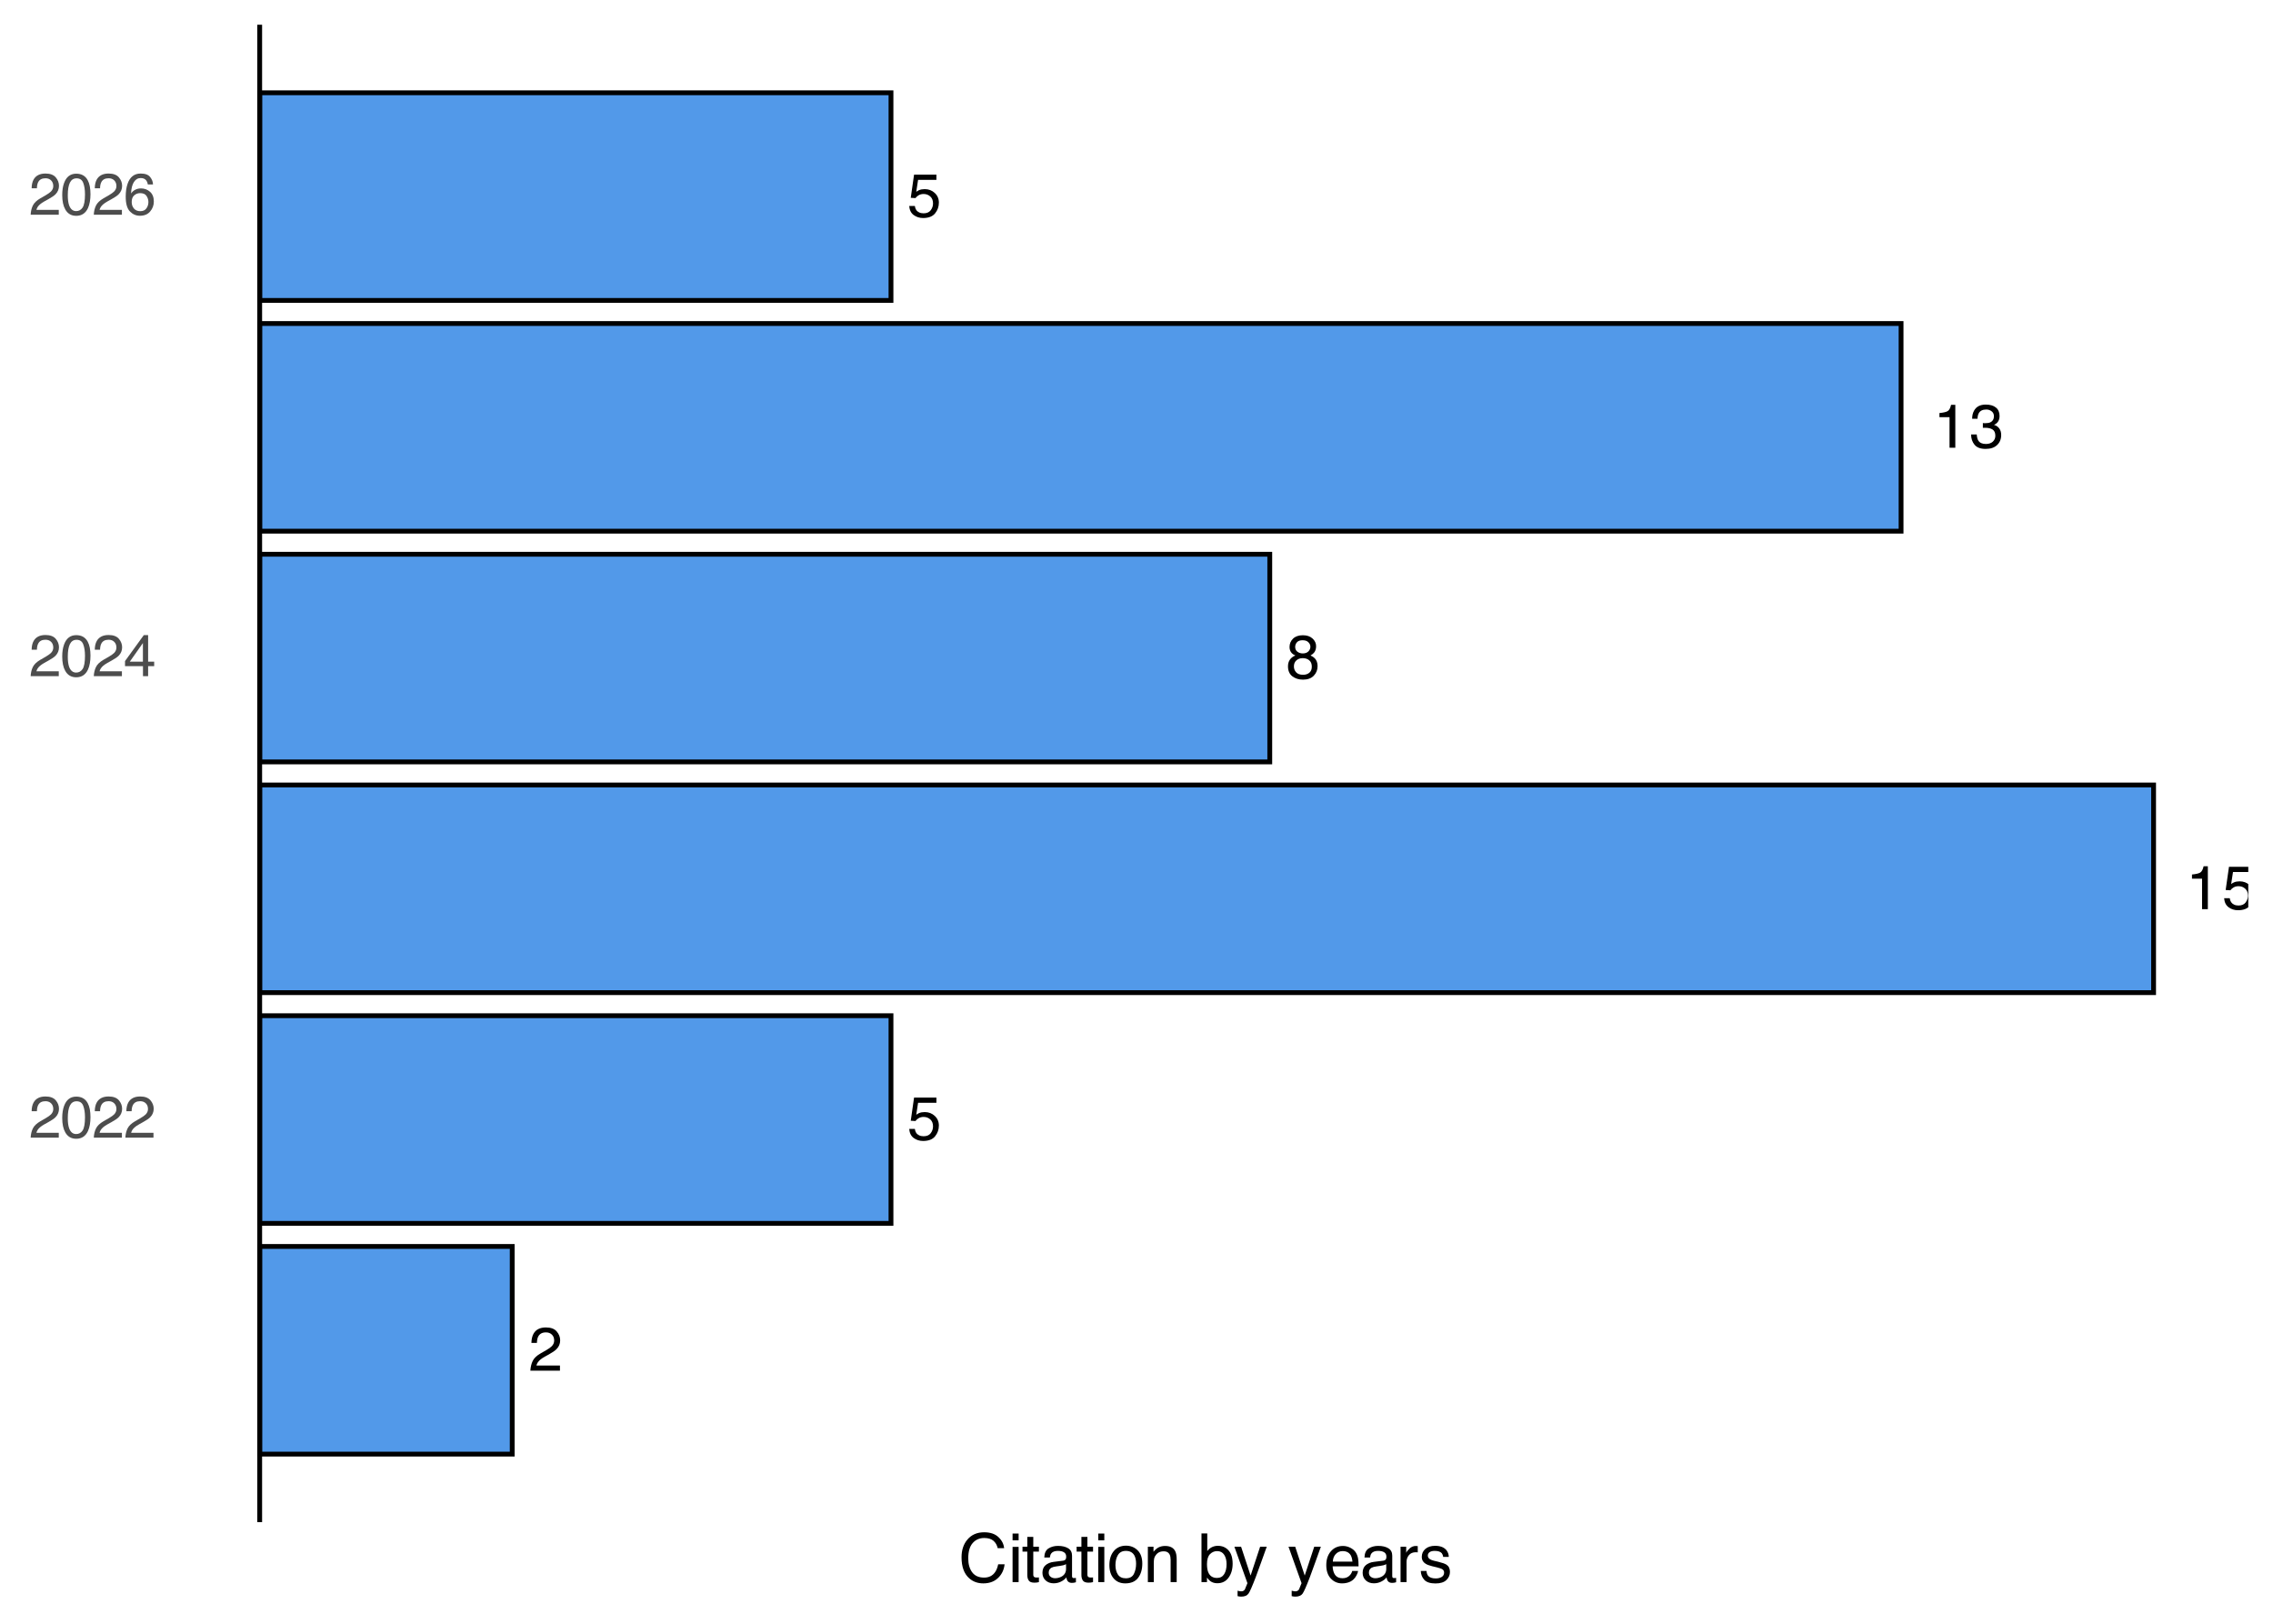
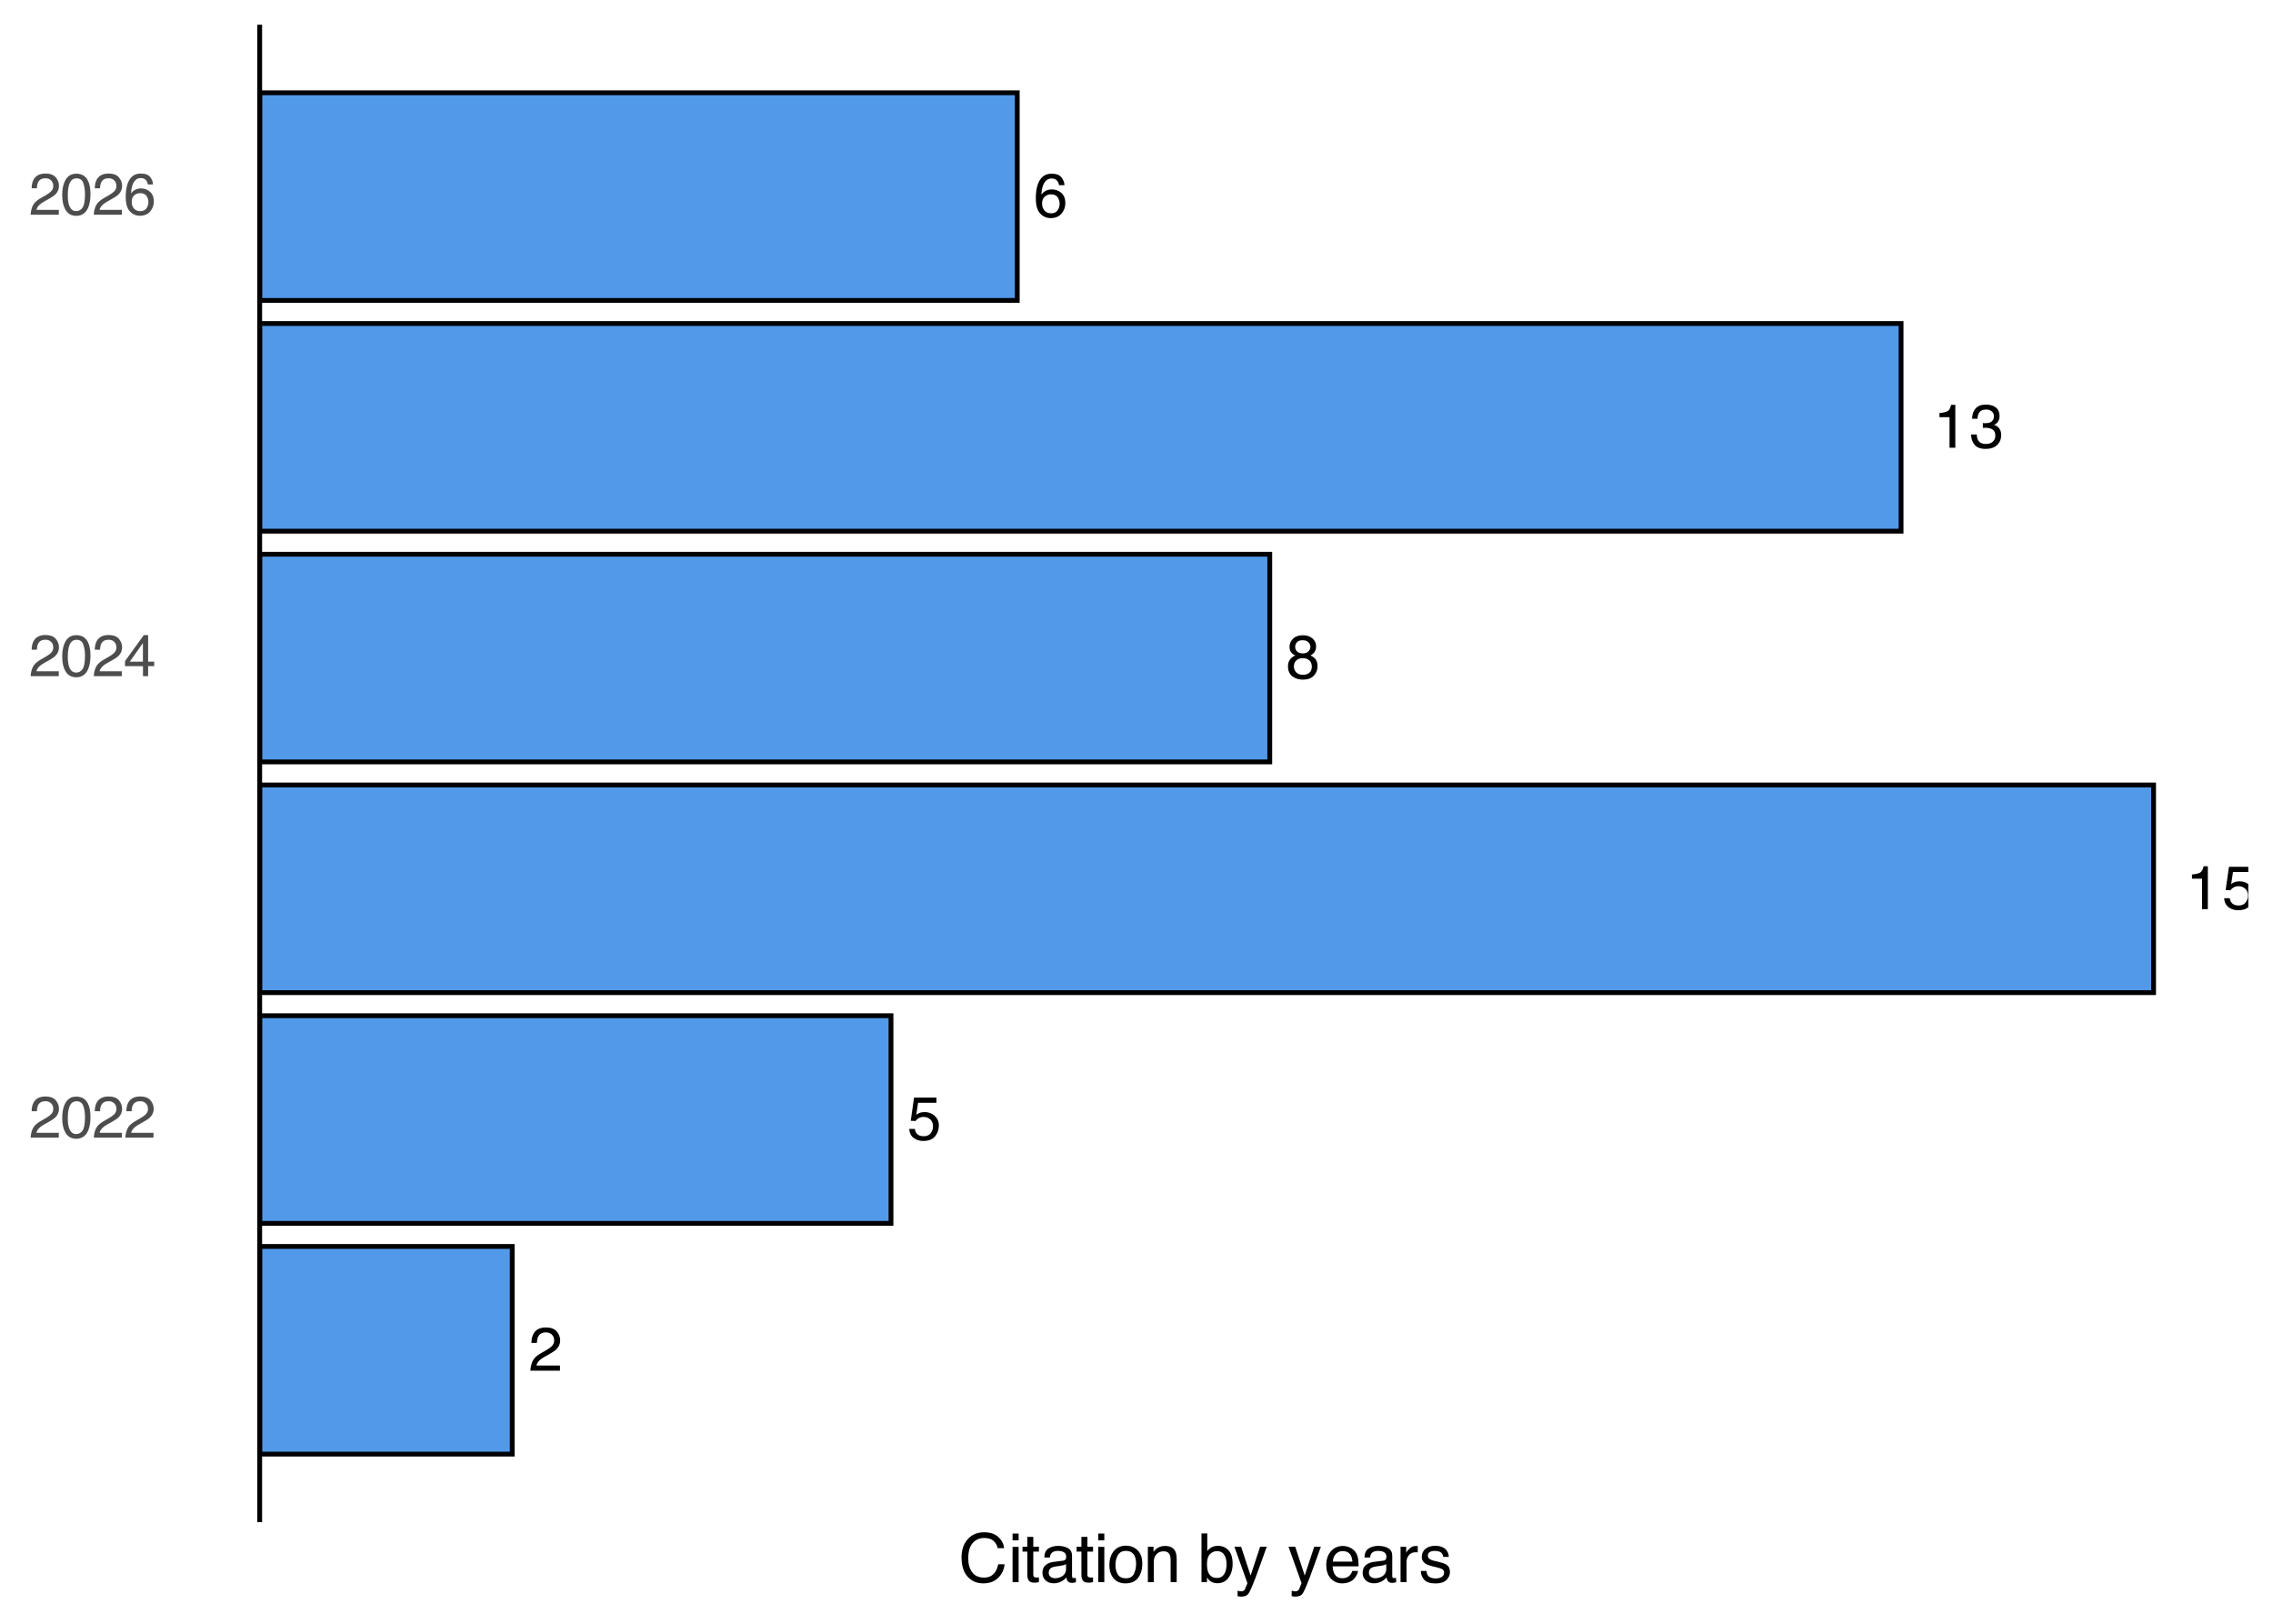
<svg xmlns="http://www.w3.org/2000/svg" xmlns:xlink="http://www.w3.org/1999/xlink" width="504" height="360" viewBox="0 0 504 360">
  <defs>
    <g>
      <g id="glyph-0-0">
        <path d="M 0.438 0 L 0.438 -9.797 L 8.219 -9.797 L 8.219 0 Z M 6.984 -1.234 L 6.984 -8.562 L 1.672 -8.562 L 1.672 -1.234 Z M 6.984 -1.234 " />
      </g>
      <g id="glyph-0-1">
        <path d="M 0.422 0 C 0.473 -0.82 0.645 -1.535 0.938 -2.141 C 1.227 -2.754 1.805 -3.312 2.672 -3.812 L 3.953 -4.547 C 4.523 -4.879 4.926 -5.164 5.156 -5.406 C 5.52 -5.77 5.703 -6.191 5.703 -6.672 C 5.703 -7.223 5.535 -7.66 5.203 -7.984 C 4.867 -8.316 4.426 -8.484 3.875 -8.484 C 3.051 -8.484 2.477 -8.172 2.156 -7.547 C 1.988 -7.211 1.895 -6.75 1.875 -6.156 L 0.656 -6.156 C 0.676 -6.988 0.832 -7.664 1.125 -8.188 C 1.645 -9.113 2.562 -9.578 3.875 -9.578 C 4.969 -9.578 5.766 -9.281 6.266 -8.688 C 6.773 -8.102 7.031 -7.445 7.031 -6.719 C 7.031 -5.957 6.758 -5.305 6.219 -4.766 C 5.906 -4.441 5.348 -4.055 4.547 -3.609 L 3.641 -3.109 C 3.203 -2.867 2.859 -2.641 2.609 -2.422 C 2.16 -2.035 1.879 -1.609 1.766 -1.141 L 6.984 -1.141 L 6.984 0 Z M 0.422 0 " />
      </g>
      <g id="glyph-0-2">
        <path d="M 1.688 -2.438 C 1.77 -1.75 2.086 -1.273 2.641 -1.016 C 2.922 -0.879 3.25 -0.812 3.625 -0.812 C 4.332 -0.812 4.859 -1.035 5.203 -1.484 C 5.547 -1.941 5.719 -2.445 5.719 -3 C 5.719 -3.664 5.516 -4.18 5.109 -4.547 C 4.703 -4.91 4.211 -5.094 3.641 -5.094 C 3.234 -5.094 2.879 -5.008 2.578 -4.844 C 2.285 -4.688 2.035 -4.469 1.828 -4.188 L 0.781 -4.25 L 1.516 -9.391 L 6.469 -9.391 L 6.469 -8.234 L 2.406 -8.234 L 2 -5.578 C 2.227 -5.742 2.441 -5.867 2.641 -5.953 C 2.992 -6.098 3.406 -6.172 3.875 -6.172 C 4.75 -6.172 5.488 -5.891 6.094 -5.328 C 6.707 -4.766 7.016 -4.051 7.016 -3.188 C 7.016 -2.281 6.734 -1.484 6.172 -0.797 C 5.617 -0.109 4.727 0.234 3.5 0.234 C 2.727 0.234 2.039 0.012 1.438 -0.422 C 0.844 -0.859 0.508 -1.531 0.438 -2.438 Z M 1.688 -2.438 " />
      </g>
      <g id="glyph-0-3">
        <path d="M 1.312 -6.766 L 1.312 -7.688 C 2.176 -7.77 2.781 -7.91 3.125 -8.109 C 3.469 -8.305 3.723 -8.773 3.891 -9.516 L 4.828 -9.516 L 4.828 0 L 3.547 0 L 3.547 -6.766 Z M 1.312 -6.766 " />
      </g>
      <g id="glyph-0-4">
        <path d="M 3.719 -5.547 C 4.238 -5.547 4.648 -5.691 4.953 -5.984 C 5.254 -6.285 5.406 -6.641 5.406 -7.047 C 5.406 -7.398 5.258 -7.723 4.969 -8.016 C 4.688 -8.316 4.254 -8.469 3.672 -8.469 C 3.098 -8.469 2.68 -8.316 2.422 -8.016 C 2.16 -7.723 2.031 -7.379 2.031 -6.984 C 2.031 -6.535 2.195 -6.18 2.531 -5.922 C 2.863 -5.672 3.258 -5.547 3.719 -5.547 Z M 3.781 -0.812 C 4.344 -0.812 4.805 -0.961 5.172 -1.266 C 5.535 -1.566 5.719 -2.016 5.719 -2.609 C 5.719 -3.234 5.531 -3.703 5.156 -4.016 C 4.781 -4.336 4.297 -4.5 3.703 -4.5 C 3.129 -4.5 2.66 -4.332 2.297 -4 C 1.93 -3.676 1.75 -3.227 1.75 -2.656 C 1.75 -2.156 1.914 -1.723 2.25 -1.359 C 2.582 -0.992 3.094 -0.812 3.781 -0.812 Z M 2.078 -5.094 C 1.742 -5.227 1.484 -5.395 1.297 -5.594 C 0.953 -5.945 0.781 -6.406 0.781 -6.969 C 0.781 -7.688 1.035 -8.301 1.547 -8.812 C 2.066 -9.32 2.797 -9.578 3.734 -9.578 C 4.648 -9.578 5.367 -9.332 5.891 -8.844 C 6.41 -8.363 6.672 -7.801 6.672 -7.156 C 6.672 -6.562 6.52 -6.082 6.219 -5.719 C 6.051 -5.508 5.789 -5.301 5.438 -5.094 C 5.832 -4.914 6.145 -4.707 6.375 -4.469 C 6.789 -4.031 7 -3.453 7 -2.734 C 7 -1.898 6.719 -1.191 6.156 -0.609 C 5.594 -0.023 4.797 0.266 3.766 0.266 C 2.828 0.266 2.035 0.012 1.391 -0.484 C 0.754 -0.984 0.438 -1.719 0.438 -2.688 C 0.438 -3.25 0.57 -3.734 0.844 -4.141 C 1.125 -4.555 1.535 -4.875 2.078 -5.094 Z M 2.078 -5.094 " />
      </g>
      <g id="glyph-0-5">
        <path d="M 3.547 0.266 C 2.422 0.266 1.602 -0.039 1.094 -0.656 C 0.582 -1.281 0.328 -2.039 0.328 -2.938 L 1.578 -2.938 C 1.629 -2.312 1.742 -1.863 1.922 -1.594 C 2.234 -1.082 2.797 -0.828 3.609 -0.828 C 4.242 -0.828 4.75 -0.992 5.125 -1.328 C 5.508 -1.672 5.703 -2.109 5.703 -2.641 C 5.703 -3.305 5.5 -3.77 5.094 -4.031 C 4.695 -4.289 4.141 -4.422 3.422 -4.422 C 3.348 -4.422 3.27 -4.422 3.188 -4.422 C 3.102 -4.422 3.02 -4.414 2.938 -4.406 L 2.938 -5.469 C 3.062 -5.457 3.164 -5.445 3.25 -5.438 C 3.332 -5.438 3.422 -5.438 3.516 -5.438 C 3.961 -5.438 4.332 -5.504 4.625 -5.641 C 5.133 -5.891 5.391 -6.336 5.391 -6.984 C 5.391 -7.453 5.219 -7.816 4.875 -8.078 C 4.539 -8.336 4.148 -8.469 3.703 -8.469 C 2.898 -8.469 2.348 -8.203 2.047 -7.672 C 1.867 -7.379 1.77 -6.961 1.75 -6.422 L 0.562 -6.422 C 0.562 -7.129 0.707 -7.734 1 -8.234 C 1.488 -9.117 2.348 -9.562 3.578 -9.562 C 4.547 -9.562 5.297 -9.344 5.828 -8.906 C 6.367 -8.477 6.641 -7.852 6.641 -7.031 C 6.641 -6.438 6.477 -5.957 6.156 -5.594 C 5.969 -5.375 5.719 -5.195 5.406 -5.062 C 5.906 -4.926 6.297 -4.66 6.578 -4.266 C 6.859 -3.879 7 -3.398 7 -2.828 C 7 -1.91 6.695 -1.164 6.094 -0.594 C 5.5 -0.02 4.648 0.266 3.547 0.266 Z M 3.547 0.266 " />
+       </g>
+       <g id="glyph-0-6">
+         <path d="M 4 -9.594 C 5.062 -9.594 5.801 -9.312 6.219 -8.75 C 6.645 -8.195 6.859 -7.629 6.859 -7.047 L 5.672 -7.047 C 5.598 -7.422 5.484 -7.719 5.328 -7.938 C 5.035 -8.332 4.598 -8.531 4.016 -8.531 C 3.336 -8.531 2.801 -8.219 2.406 -7.594 C 2.02 -6.977 1.801 -6.094 1.75 -4.938 C 2.031 -5.344 2.379 -5.645 2.797 -5.844 C 3.18 -6.02 3.609 -6.109 4.078 -6.109 C 4.879 -6.109 5.578 -5.852 6.172 -5.344 C 6.766 -4.832 7.062 -4.07 7.062 -3.062 C 7.062 -2.195 6.781 -1.426 6.219 -0.75 C 5.656 -0.082 4.848 0.25 3.797 0.25 C 2.898 0.25 2.129 -0.086 1.484 -0.766 C 0.836 -1.441 0.516 -2.582 0.516 -4.188 C 0.516 -5.375 0.66 -6.383 0.953 -7.219 C 1.504 -8.801 2.52 -9.594 4 -9.594 Z M 3.906 -0.812 C 4.539 -0.812 5.016 -1.023 5.328 -1.453 C 5.641 -1.879 5.797 -2.379 5.797 -2.953 C 5.797 -3.441 5.656 -3.906 5.375 -4.344 C 5.094 -4.789 4.582 -5.016 3.844 -5.016 C 3.332 -5.016 2.879 -4.844 2.484 -4.5 C 2.098 -4.164 1.906 -3.648 1.906 -2.953 C 1.906 -2.348 2.082 -1.836 2.438 -1.422 C 2.789 -1.016 3.281 -0.812 3.906 -0.812 Z M 3.906 -0.812 " />
      </g>
      <g id="glyph-1-0">
        <path d="M 0.422 0 L 0.422 -9.328 L 7.828 -9.328 L 7.828 0 Z M 6.656 -1.172 L 6.656 -8.156 L 1.594 -8.156 L 1.594 -1.172 Z M 6.656 -1.172 " />
      </g>
      <g id="glyph-1-1">
        <path d="M 0.406 0 C 0.445 -0.781 0.609 -1.457 0.891 -2.031 C 1.172 -2.613 1.723 -3.145 2.547 -3.625 L 3.766 -4.328 C 4.305 -4.648 4.688 -4.922 4.906 -5.141 C 5.25 -5.492 5.422 -5.895 5.422 -6.344 C 5.422 -6.875 5.258 -7.297 4.938 -7.609 C 4.625 -7.922 4.207 -8.078 3.688 -8.078 C 2.895 -8.078 2.352 -7.781 2.062 -7.188 C 1.895 -6.863 1.805 -6.422 1.797 -5.859 L 0.625 -5.859 C 0.633 -6.648 0.781 -7.297 1.062 -7.797 C 1.562 -8.68 2.438 -9.125 3.688 -9.125 C 4.727 -9.125 5.488 -8.844 5.969 -8.281 C 6.445 -7.719 6.688 -7.094 6.688 -6.406 C 6.688 -5.676 6.43 -5.051 5.922 -4.531 C 5.629 -4.227 5.098 -3.863 4.328 -3.438 L 3.453 -2.953 C 3.047 -2.723 2.723 -2.504 2.484 -2.297 C 2.055 -1.93 1.789 -1.523 1.688 -1.078 L 6.641 -1.078 L 6.641 0 Z M 0.406 0 " />
      </g>
      <g id="glyph-1-2">
        <path d="M 3.516 -9.094 C 4.691 -9.094 5.539 -8.609 6.062 -7.641 C 6.469 -6.891 6.672 -5.863 6.672 -4.562 C 6.672 -3.32 6.488 -2.297 6.125 -1.484 C 5.594 -0.328 4.723 0.25 3.516 0.25 C 2.422 0.25 1.609 -0.223 1.078 -1.172 C 0.629 -1.961 0.406 -3.023 0.406 -4.359 C 0.406 -5.391 0.539 -6.273 0.812 -7.016 C 1.312 -8.398 2.211 -9.094 3.516 -9.094 Z M 3.5 -0.797 C 4.094 -0.797 4.566 -1.055 4.922 -1.578 C 5.273 -2.109 5.453 -3.086 5.453 -4.516 C 5.453 -5.547 5.32 -6.395 5.062 -7.062 C 4.812 -7.727 4.32 -8.062 3.594 -8.062 C 2.914 -8.062 2.422 -7.742 2.109 -7.109 C 1.797 -6.473 1.641 -5.539 1.641 -4.312 C 1.641 -3.383 1.738 -2.641 1.938 -2.078 C 2.25 -1.223 2.77 -0.797 3.5 -0.797 Z M 3.5 -0.797 " />
      </g>
      <g id="glyph-1-3">
        <path d="M 4.297 -3.219 L 4.297 -7.344 L 1.391 -3.219 Z M 4.312 0 L 4.312 -2.219 L 0.328 -2.219 L 0.328 -3.344 L 4.5 -9.109 L 5.453 -9.109 L 5.453 -3.219 L 6.797 -3.219 L 6.797 -2.219 L 5.453 -2.219 L 5.453 0 Z M 4.312 0 " />
      </g>
      <g id="glyph-1-4">
        <path d="M 3.797 -9.125 C 4.816 -9.125 5.523 -8.859 5.922 -8.328 C 6.328 -7.805 6.531 -7.266 6.531 -6.703 L 5.391 -6.703 C 5.328 -7.066 5.223 -7.348 5.078 -7.547 C 4.797 -7.93 4.379 -8.125 3.828 -8.125 C 3.18 -8.125 2.672 -7.828 2.297 -7.234 C 1.922 -6.648 1.711 -5.805 1.672 -4.703 C 1.93 -5.086 2.258 -5.375 2.656 -5.562 C 3.02 -5.738 3.426 -5.828 3.875 -5.828 C 4.633 -5.828 5.297 -5.582 5.859 -5.094 C 6.43 -4.602 6.719 -3.875 6.719 -2.906 C 6.719 -2.082 6.445 -1.352 5.906 -0.719 C 5.375 -0.082 4.613 0.234 3.625 0.234 C 2.77 0.234 2.031 -0.086 1.406 -0.734 C 0.789 -1.379 0.484 -2.469 0.484 -4 C 0.484 -5.125 0.625 -6.082 0.906 -6.875 C 1.426 -8.375 2.391 -9.125 3.797 -9.125 Z M 3.719 -0.781 C 4.32 -0.781 4.77 -0.984 5.062 -1.391 C 5.363 -1.797 5.516 -2.27 5.516 -2.812 C 5.516 -3.281 5.379 -3.723 5.109 -4.141 C 4.848 -4.566 4.363 -4.781 3.656 -4.781 C 3.164 -4.781 2.734 -4.613 2.359 -4.281 C 1.992 -3.957 1.812 -3.469 1.812 -2.812 C 1.812 -2.238 1.977 -1.754 2.312 -1.359 C 2.656 -0.973 3.125 -0.781 3.719 -0.781 Z M 3.719 -0.781 " />
      </g>
      <g id="glyph-2-0">
        <path d="M 0.484 0 L 0.484 -10.766 L 9.031 -10.766 L 9.031 0 Z M 7.672 -1.344 L 7.672 -9.406 L 1.828 -9.406 L 1.828 -1.344 Z M 7.672 -1.344 " />
      </g>
      <g id="glyph-2-1">
        <path d="M 5.672 -11.047 C 7.035 -11.047 8.094 -10.688 8.844 -9.969 C 9.594 -9.258 10.008 -8.445 10.094 -7.531 L 8.672 -7.531 C 8.516 -8.219 8.195 -8.766 7.719 -9.172 C 7.238 -9.578 6.562 -9.781 5.688 -9.781 C 4.633 -9.781 3.781 -9.406 3.125 -8.656 C 2.469 -7.914 2.141 -6.781 2.141 -5.25 C 2.141 -3.988 2.43 -2.961 3.016 -2.172 C 3.609 -1.391 4.488 -1 5.656 -1 C 6.727 -1 7.547 -1.41 8.109 -2.234 C 8.41 -2.672 8.633 -3.242 8.781 -3.953 L 10.203 -3.953 C 10.078 -2.816 9.656 -1.867 8.938 -1.109 C 8.082 -0.18 6.93 0.281 5.484 0.281 C 4.234 0.281 3.188 -0.098 2.344 -0.859 C 1.219 -1.859 0.656 -3.406 0.656 -5.5 C 0.656 -7.082 1.078 -8.379 1.922 -9.391 C 2.828 -10.492 4.078 -11.047 5.672 -11.047 Z M 5.391 -11.047 Z M 5.391 -11.047 " />
      </g>
      <g id="glyph-2-2">
        <path d="M 0.969 -7.812 L 2.312 -7.812 L 2.312 0 L 0.969 0 Z M 0.969 -10.766 L 2.312 -10.766 L 2.312 -9.266 L 0.969 -9.266 Z M 0.969 -10.766 " />
      </g>
      <g id="glyph-2-3">
        <path d="M 1.234 -10.031 L 2.562 -10.031 L 2.562 -7.844 L 3.812 -7.844 L 3.812 -6.766 L 2.562 -6.766 L 2.562 -1.641 C 2.562 -1.367 2.656 -1.188 2.844 -1.094 C 2.945 -1.039 3.117 -1.016 3.359 -1.016 C 3.422 -1.016 3.488 -1.016 3.562 -1.016 C 3.633 -1.023 3.719 -1.035 3.812 -1.047 L 3.812 0 C 3.664 0.039 3.508 0.07 3.344 0.094 C 3.176 0.113 3 0.125 2.812 0.125 C 2.195 0.125 1.781 -0.031 1.562 -0.344 C 1.344 -0.664 1.234 -1.078 1.234 -1.578 L 1.234 -6.766 L 0.172 -6.766 L 0.172 -7.844 L 1.234 -7.844 Z M 1.234 -10.031 " />
      </g>
      <g id="glyph-2-4">
        <path d="M 1.984 -2.094 C 1.984 -1.707 2.117 -1.406 2.391 -1.188 C 2.672 -0.969 3.004 -0.859 3.391 -0.859 C 3.848 -0.859 4.297 -0.961 4.734 -1.172 C 5.461 -1.535 5.828 -2.125 5.828 -2.938 L 5.828 -3.984 C 5.672 -3.891 5.461 -3.805 5.203 -3.734 C 4.953 -3.672 4.703 -3.625 4.453 -3.594 L 3.656 -3.484 C 3.176 -3.422 2.816 -3.32 2.578 -3.188 C 2.18 -2.957 1.984 -2.594 1.984 -2.094 Z M 5.172 -4.75 C 5.473 -4.789 5.676 -4.922 5.781 -5.141 C 5.832 -5.254 5.859 -5.422 5.859 -5.641 C 5.859 -6.086 5.695 -6.41 5.375 -6.609 C 5.062 -6.816 4.609 -6.922 4.016 -6.922 C 3.328 -6.922 2.836 -6.734 2.547 -6.359 C 2.391 -6.16 2.285 -5.859 2.234 -5.453 L 1 -5.453 C 1.031 -6.422 1.344 -7.094 1.938 -7.469 C 2.539 -7.844 3.242 -8.031 4.047 -8.031 C 4.961 -8.031 5.711 -7.852 6.297 -7.5 C 6.867 -7.156 7.156 -6.609 7.156 -5.859 L 7.156 -1.344 C 7.156 -1.207 7.18 -1.098 7.234 -1.016 C 7.285 -0.93 7.406 -0.891 7.594 -0.891 C 7.645 -0.891 7.707 -0.895 7.781 -0.906 C 7.852 -0.914 7.93 -0.926 8.016 -0.938 L 8.016 0.031 C 7.816 0.094 7.66 0.129 7.547 0.141 C 7.441 0.16 7.297 0.172 7.109 0.172 C 6.66 0.172 6.332 0.008 6.125 -0.312 C 6.02 -0.488 5.941 -0.734 5.891 -1.047 C 5.629 -0.691 5.242 -0.383 4.734 -0.125 C 4.234 0.133 3.68 0.266 3.078 0.266 C 2.348 0.266 1.75 0.043 1.281 -0.391 C 0.82 -0.836 0.594 -1.395 0.594 -2.062 C 0.594 -2.789 0.82 -3.352 1.281 -3.75 C 1.738 -4.145 2.332 -4.391 3.062 -4.484 Z M 4.078 -8.031 Z M 4.078 -8.031 " />
      </g>
      <g id="glyph-2-5">
        <path d="M 4.078 -0.844 C 4.953 -0.844 5.551 -1.172 5.875 -1.828 C 6.195 -2.492 6.359 -3.234 6.359 -4.047 C 6.359 -4.785 6.242 -5.383 6.016 -5.844 C 5.641 -6.562 5 -6.922 4.094 -6.922 C 3.289 -6.922 2.703 -6.613 2.328 -6 C 1.961 -5.383 1.781 -4.641 1.781 -3.766 C 1.781 -2.93 1.961 -2.234 2.328 -1.672 C 2.703 -1.117 3.285 -0.844 4.078 -0.844 Z M 4.125 -8.078 C 5.133 -8.078 5.988 -7.738 6.688 -7.062 C 7.383 -6.383 7.734 -5.395 7.734 -4.094 C 7.734 -2.82 7.426 -1.773 6.812 -0.953 C 6.195 -0.129 5.242 0.281 3.953 0.281 C 2.879 0.281 2.023 -0.082 1.391 -0.812 C 0.754 -1.539 0.438 -2.52 0.438 -3.75 C 0.438 -5.07 0.77 -6.125 1.438 -6.906 C 2.102 -7.688 3 -8.078 4.125 -8.078 Z M 4.094 -8.031 Z M 4.094 -8.031 " />
      </g>
      <g id="glyph-2-6">
        <path d="M 0.969 -7.844 L 2.219 -7.844 L 2.219 -6.734 C 2.594 -7.191 2.984 -7.52 3.391 -7.719 C 3.805 -7.914 4.27 -8.016 4.781 -8.016 C 5.895 -8.016 6.645 -7.629 7.031 -6.859 C 7.25 -6.43 7.359 -5.82 7.359 -5.031 L 7.359 0 L 6.016 0 L 6.016 -4.938 C 6.016 -5.414 5.945 -5.801 5.812 -6.094 C 5.57 -6.582 5.145 -6.828 4.531 -6.828 C 4.219 -6.828 3.961 -6.797 3.766 -6.734 C 3.398 -6.629 3.082 -6.414 2.812 -6.094 C 2.594 -5.832 2.445 -5.562 2.375 -5.281 C 2.312 -5.008 2.281 -4.617 2.281 -4.109 L 2.281 0 L 0.969 0 Z M 4.062 -8.031 Z M 4.062 -8.031 " />
      </g>
      <g id="glyph-2-7">
</g>
      <g id="glyph-2-8">
        <path d="M 0.859 -10.797 L 2.141 -10.797 L 2.141 -6.891 C 2.43 -7.266 2.773 -7.551 3.172 -7.75 C 3.578 -7.945 4.016 -8.047 4.484 -8.047 C 5.461 -8.047 6.254 -7.707 6.859 -7.031 C 7.461 -6.363 7.766 -5.379 7.766 -4.078 C 7.766 -2.836 7.461 -1.805 6.859 -0.984 C 6.266 -0.16 5.438 0.25 4.375 0.25 C 3.781 0.25 3.273 0.102 2.859 -0.188 C 2.617 -0.352 2.359 -0.625 2.078 -1 L 2.078 0 L 0.859 0 Z M 4.297 -0.922 C 5.004 -0.922 5.535 -1.203 5.891 -1.766 C 6.242 -2.328 6.422 -3.07 6.422 -4 C 6.422 -4.832 6.242 -5.52 5.891 -6.062 C 5.535 -6.602 5.016 -6.875 4.328 -6.875 C 3.723 -6.875 3.195 -6.648 2.75 -6.203 C 2.301 -5.754 2.078 -5.02 2.078 -4 C 2.078 -3.27 2.164 -2.676 2.344 -2.219 C 2.695 -1.352 3.348 -0.922 4.297 -0.922 Z M 4.297 -0.922 " />
      </g>
      <g id="glyph-2-9">
        <path d="M 5.859 -7.844 L 7.328 -7.844 C 7.141 -7.344 6.727 -6.195 6.094 -4.406 C 5.613 -3.051 5.211 -1.953 4.891 -1.109 C 4.129 0.887 3.594 2.109 3.281 2.547 C 2.969 2.992 2.426 3.219 1.656 3.219 C 1.477 3.219 1.336 3.207 1.234 3.188 C 1.129 3.176 1.004 3.148 0.859 3.109 L 0.859 1.906 C 1.086 1.969 1.254 2.004 1.359 2.016 C 1.461 2.035 1.555 2.047 1.641 2.047 C 1.879 2.047 2.055 2.004 2.172 1.922 C 2.285 1.848 2.383 1.754 2.469 1.641 C 2.488 1.598 2.57 1.395 2.719 1.031 C 2.875 0.664 2.984 0.398 3.047 0.234 L 0.156 -7.844 L 1.641 -7.844 L 3.75 -1.453 Z M 3.75 -8.031 Z M 3.75 -8.031 " />
      </g>
      <g id="glyph-2-10">
        <path d="M 4.234 -8.016 C 4.785 -8.016 5.32 -7.883 5.844 -7.625 C 6.375 -7.363 6.773 -7.023 7.047 -6.609 C 7.305 -6.211 7.484 -5.754 7.578 -5.234 C 7.648 -4.867 7.688 -4.289 7.688 -3.5 L 1.938 -3.5 C 1.969 -2.707 2.156 -2.066 2.5 -1.578 C 2.852 -1.098 3.398 -0.859 4.141 -0.859 C 4.828 -0.859 5.375 -1.086 5.781 -1.547 C 6.02 -1.805 6.188 -2.113 6.281 -2.469 L 7.578 -2.469 C 7.547 -2.176 7.43 -1.852 7.234 -1.5 C 7.047 -1.145 6.832 -0.852 6.594 -0.625 C 6.188 -0.238 5.691 0.02 5.109 0.156 C 4.785 0.238 4.426 0.281 4.031 0.281 C 3.051 0.281 2.223 -0.07 1.547 -0.781 C 0.867 -1.5 0.531 -2.492 0.531 -3.766 C 0.531 -5.023 0.867 -6.047 1.547 -6.828 C 2.234 -7.617 3.129 -8.016 4.234 -8.016 Z M 6.328 -4.547 C 6.273 -5.117 6.156 -5.578 5.969 -5.922 C 5.602 -6.555 5 -6.875 4.156 -6.875 C 3.551 -6.875 3.039 -6.656 2.625 -6.219 C 2.219 -5.781 2.004 -5.223 1.984 -4.547 Z M 4.109 -8.031 Z M 4.109 -8.031 " />
      </g>
      <g id="glyph-2-11">
        <path d="M 1 -7.844 L 2.25 -7.844 L 2.25 -6.484 C 2.352 -6.754 2.602 -7.078 3 -7.453 C 3.406 -7.828 3.867 -8.016 4.391 -8.016 C 4.422 -8.016 4.461 -8.008 4.516 -8 C 4.578 -8 4.676 -7.992 4.812 -7.984 L 4.812 -6.594 C 4.738 -6.602 4.664 -6.609 4.594 -6.609 C 4.531 -6.617 4.461 -6.625 4.391 -6.625 C 3.723 -6.625 3.211 -6.41 2.859 -5.984 C 2.504 -5.555 2.328 -5.066 2.328 -4.516 L 2.328 0 L 1 0 Z M 1 -7.844 " />
      </g>
      <g id="glyph-2-12">
        <path d="M 1.75 -2.469 C 1.789 -2.02 1.898 -1.68 2.078 -1.453 C 2.41 -1.023 2.988 -0.812 3.812 -0.812 C 4.301 -0.812 4.727 -0.914 5.094 -1.125 C 5.469 -1.344 5.656 -1.672 5.656 -2.109 C 5.656 -2.453 5.504 -2.711 5.203 -2.891 C 5.016 -2.992 4.641 -3.117 4.078 -3.266 L 3.031 -3.516 C 2.363 -3.68 1.867 -3.867 1.547 -4.078 C 0.984 -4.43 0.703 -4.926 0.703 -5.562 C 0.703 -6.301 0.969 -6.898 1.5 -7.359 C 2.039 -7.816 2.758 -8.047 3.656 -8.047 C 4.844 -8.047 5.695 -7.703 6.219 -7.016 C 6.539 -6.566 6.695 -6.094 6.688 -5.594 L 5.453 -5.594 C 5.422 -5.883 5.316 -6.156 5.141 -6.406 C 4.836 -6.75 4.312 -6.922 3.562 -6.922 C 3.062 -6.922 2.68 -6.82 2.422 -6.625 C 2.172 -6.438 2.047 -6.188 2.047 -5.875 C 2.047 -5.539 2.211 -5.27 2.547 -5.062 C 2.742 -4.938 3.031 -4.828 3.406 -4.734 L 4.281 -4.531 C 5.227 -4.301 5.863 -4.078 6.188 -3.859 C 6.695 -3.523 6.953 -2.992 6.953 -2.266 C 6.953 -1.566 6.688 -0.961 6.156 -0.453 C 5.633 0.043 4.832 0.297 3.75 0.297 C 2.582 0.297 1.754 0.027 1.266 -0.5 C 0.773 -1.031 0.516 -1.688 0.484 -2.469 Z M 3.703 -8.031 Z M 3.703 -8.031 " />
      </g>
    </g>
    <clipPath id="clip-0">
      <path clip-rule="nonzero" d="M 486 192 L 498.52 192 L 498.52 202 L 486 202 Z M 486 192 " />
    </clipPath>
    <clipPath id="clip-1">
      <path clip-rule="nonzero" d="M 57 5.48 L 59 5.48 L 59 337.48 L 57 337.48 Z M 57 5.48 " />
    </clipPath>
  </defs>
  <rect x="-50.4" y="-36" width="604.8" height="432" fill="rgb(100%, 100%, 100%)" fill-opacity="1" />
  <path fill-rule="nonzero" fill="rgb(15.294%, 50.196%, 89.02%)" fill-opacity="0.8" stroke-width="1.067" stroke-linecap="butt" stroke-linejoin="miter" stroke="rgb(0%, 0%, 0%)" stroke-opacity="1" stroke-miterlimit="10" d="M 57.582 322.391 L 113.574 322.391 L 113.574 276.352 L 57.582 276.352 Z M 57.582 322.391 " />
  <path fill-rule="nonzero" fill="rgb(15.294%, 50.196%, 89.02%)" fill-opacity="0.8" stroke-width="1.067" stroke-linecap="butt" stroke-linejoin="miter" stroke="rgb(0%, 0%, 0%)" stroke-opacity="1" stroke-miterlimit="10" d="M 57.582 271.234 L 197.562 271.234 L 197.562 225.195 L 57.582 225.195 Z M 57.582 271.234 " />
  <path fill-rule="nonzero" fill="rgb(15.294%, 50.196%, 89.02%)" fill-opacity="0.8" stroke-width="1.067" stroke-linecap="butt" stroke-linejoin="miter" stroke="rgb(0%, 0%, 0%)" stroke-opacity="1" stroke-miterlimit="10" d="M 57.582 220.078 L 477.523 220.078 L 477.523 174.039 L 57.582 174.039 Z M 57.582 220.078 " />
  <path fill-rule="nonzero" fill="rgb(15.294%, 50.196%, 89.02%)" fill-opacity="0.8" stroke-width="1.067" stroke-linecap="butt" stroke-linejoin="miter" stroke="rgb(0%, 0%, 0%)" stroke-opacity="1" stroke-miterlimit="10" d="M 57.582 168.922 L 281.551 168.922 L 281.551 122.883 L 57.582 122.883 Z M 57.582 168.922 " />
  <path fill-rule="nonzero" fill="rgb(15.294%, 50.196%, 89.02%)" fill-opacity="0.8" stroke-width="1.067" stroke-linecap="butt" stroke-linejoin="miter" stroke="rgb(0%, 0%, 0%)" stroke-opacity="1" stroke-miterlimit="10" d="M 57.582 117.766 L 421.531 117.766 L 421.531 71.727 L 57.582 71.727 Z M 57.582 117.766 " />
-   <path fill-rule="nonzero" fill="rgb(15.294%, 50.196%, 89.02%)" fill-opacity="0.8" stroke-width="1.067" stroke-linecap="butt" stroke-linejoin="miter" stroke="rgb(0%, 0%, 0%)" stroke-opacity="1" stroke-miterlimit="10" d="M 57.582 66.609 L 197.562 66.609 L 197.562 20.57 L 57.582 20.57 Z M 57.582 66.609 " />
+   <path fill-rule="nonzero" fill="rgb(15.294%, 50.196%, 89.02%)" fill-opacity="0.8" stroke-width="1.067" stroke-linecap="butt" stroke-linejoin="miter" stroke="rgb(0%, 0%, 0%)" stroke-opacity="1" stroke-miterlimit="10" d="M 57.582 66.609 L 225.559 66.609 L 225.559 20.57 L 57.582 20.57 Z M 57.582 66.609 " />
  <g fill="rgb(0%, 0%, 0%)" fill-opacity="1">
    <use xlink:href="#glyph-0-1" x="117.176" y="303.887" />
  </g>
  <g fill="rgb(0%, 0%, 0%)" fill-opacity="1">
    <use xlink:href="#glyph-0-2" x="201.164" y="252.73" />
  </g>
  <g clip-path="url(#clip-0)">
    <g fill="rgb(0%, 0%, 0%)" fill-opacity="1">
      <use xlink:href="#glyph-0-3" x="484.723" y="201.574" />
      <use xlink:href="#glyph-0-2" x="492.723" y="201.574" />
    </g>
  </g>
  <g fill="rgb(0%, 0%, 0%)" fill-opacity="1">
    <use xlink:href="#glyph-0-4" x="285.152" y="150.418" />
  </g>
  <g fill="rgb(0%, 0%, 0%)" fill-opacity="1">
    <use xlink:href="#glyph-0-3" x="428.73" y="99.262" />
    <use xlink:href="#glyph-0-5" x="436.73" y="99.262" />
  </g>
  <g fill="rgb(0%, 0%, 0%)" fill-opacity="1">
-     <use xlink:href="#glyph-0-2" x="201.164" y="48.105" />
+     <use xlink:href="#glyph-0-6" x="229.16" y="48.105" />
  </g>
  <g clip-path="url(#clip-1)">
    <path fill="none" stroke-width="1.067" stroke-linecap="butt" stroke-linejoin="round" stroke="rgb(0%, 0%, 0%)" stroke-opacity="1" stroke-miterlimit="10" d="M 57.582 337.48 L 57.582 5.48 " />
  </g>
  <g fill="rgb(30.196%, 30.196%, 30.196%)" fill-opacity="1">
    <use xlink:href="#glyph-1-1" x="6.391" y="252.226" />
    <use xlink:href="#glyph-1-2" x="13.391" y="252.226" />
    <use xlink:href="#glyph-1-1" x="20.391" y="252.226" />
    <use xlink:href="#glyph-1-1" x="27.391" y="252.226" />
  </g>
  <g fill="rgb(30.196%, 30.196%, 30.196%)" fill-opacity="1">
    <use xlink:href="#glyph-1-1" x="6.391" y="149.913" />
    <use xlink:href="#glyph-1-2" x="13.391" y="149.913" />
    <use xlink:href="#glyph-1-1" x="20.391" y="149.913" />
    <use xlink:href="#glyph-1-3" x="27.391" y="149.913" />
  </g>
  <g fill="rgb(30.196%, 30.196%, 30.196%)" fill-opacity="1">
    <use xlink:href="#glyph-1-1" x="6.391" y="47.601" />
    <use xlink:href="#glyph-1-2" x="13.391" y="47.601" />
    <use xlink:href="#glyph-1-1" x="20.391" y="47.601" />
    <use xlink:href="#glyph-1-4" x="27.391" y="47.601" />
  </g>
  <g fill="rgb(0%, 0%, 0%)" fill-opacity="1">
    <use xlink:href="#glyph-2-1" x="212.551" y="350.77" />
    <use xlink:href="#glyph-2-2" x="223.551" y="350.77" />
    <use xlink:href="#glyph-2-3" x="226.551" y="350.77" />
    <use xlink:href="#glyph-2-4" x="230.551" y="350.77" />
    <use xlink:href="#glyph-2-3" x="238.551" y="350.77" />
    <use xlink:href="#glyph-2-2" x="242.551" y="350.77" />
    <use xlink:href="#glyph-2-5" x="245.551" y="350.77" />
    <use xlink:href="#glyph-2-6" x="253.551" y="350.77" />
    <use xlink:href="#glyph-2-7" x="261.551" y="350.77" />
    <use xlink:href="#glyph-2-8" x="265.551" y="350.77" />
    <use xlink:href="#glyph-2-9" x="273.551" y="350.77" />
    <use xlink:href="#glyph-2-7" x="281.551" y="350.77" />
    <use xlink:href="#glyph-2-9" x="285.551" y="350.77" />
    <use xlink:href="#glyph-2-10" x="293.551" y="350.77" />
    <use xlink:href="#glyph-2-4" x="301.551" y="350.77" />
    <use xlink:href="#glyph-2-11" x="309.551" y="350.77" />
    <use xlink:href="#glyph-2-12" x="314.551" y="350.77" />
  </g>
</svg>
